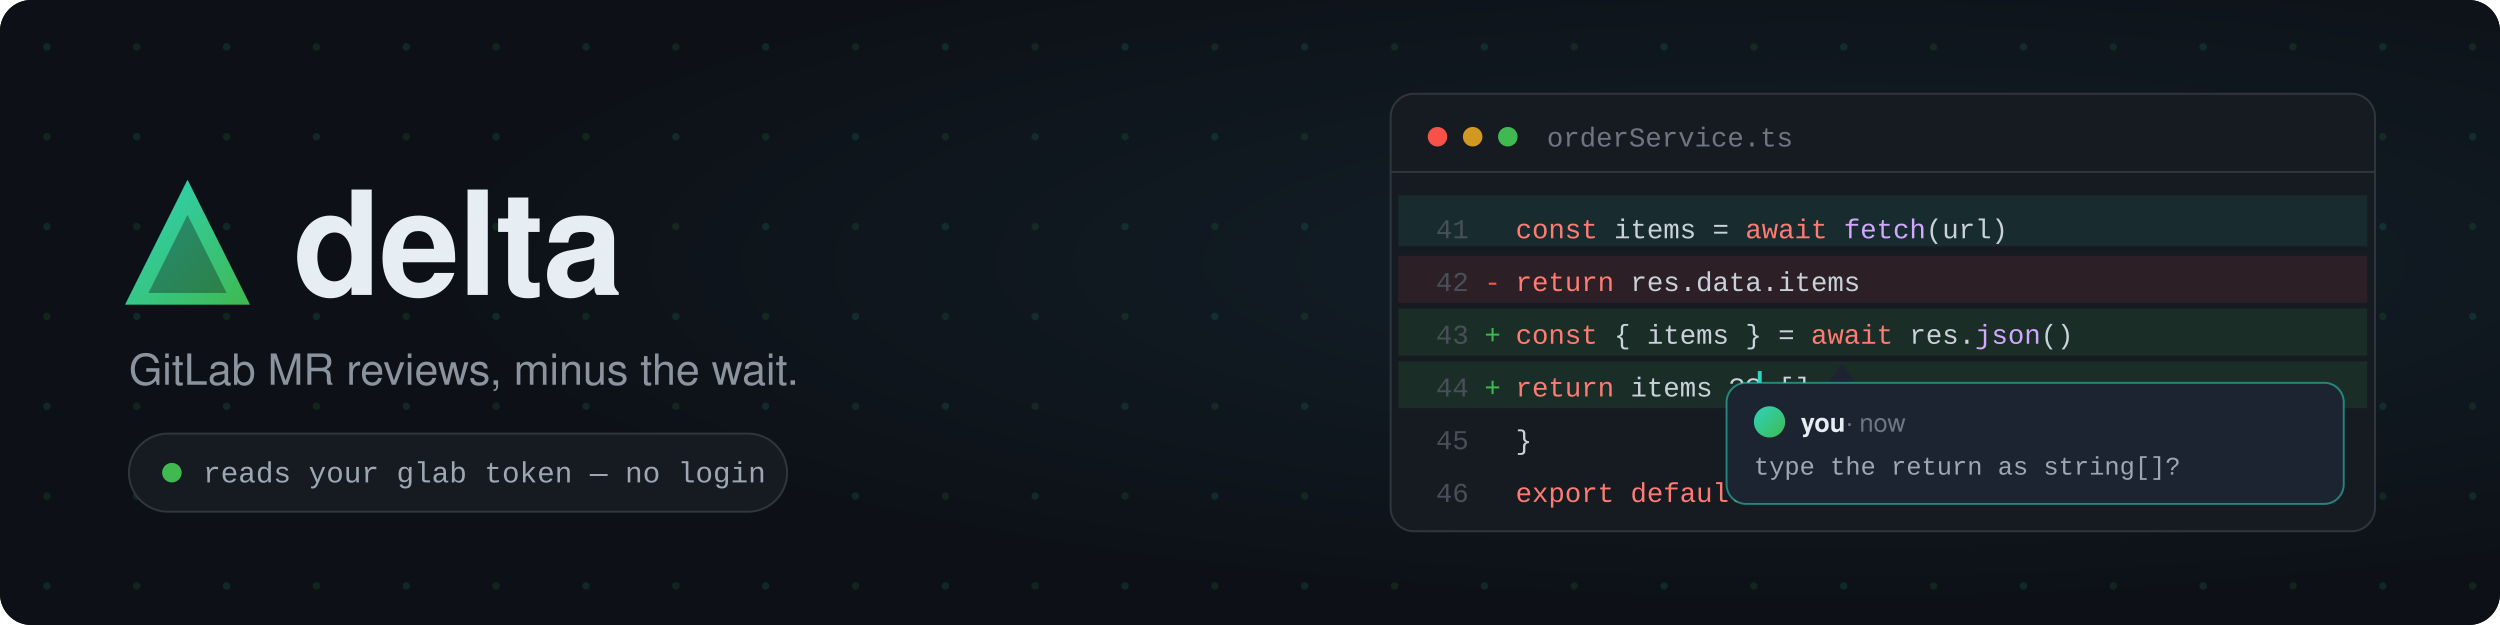
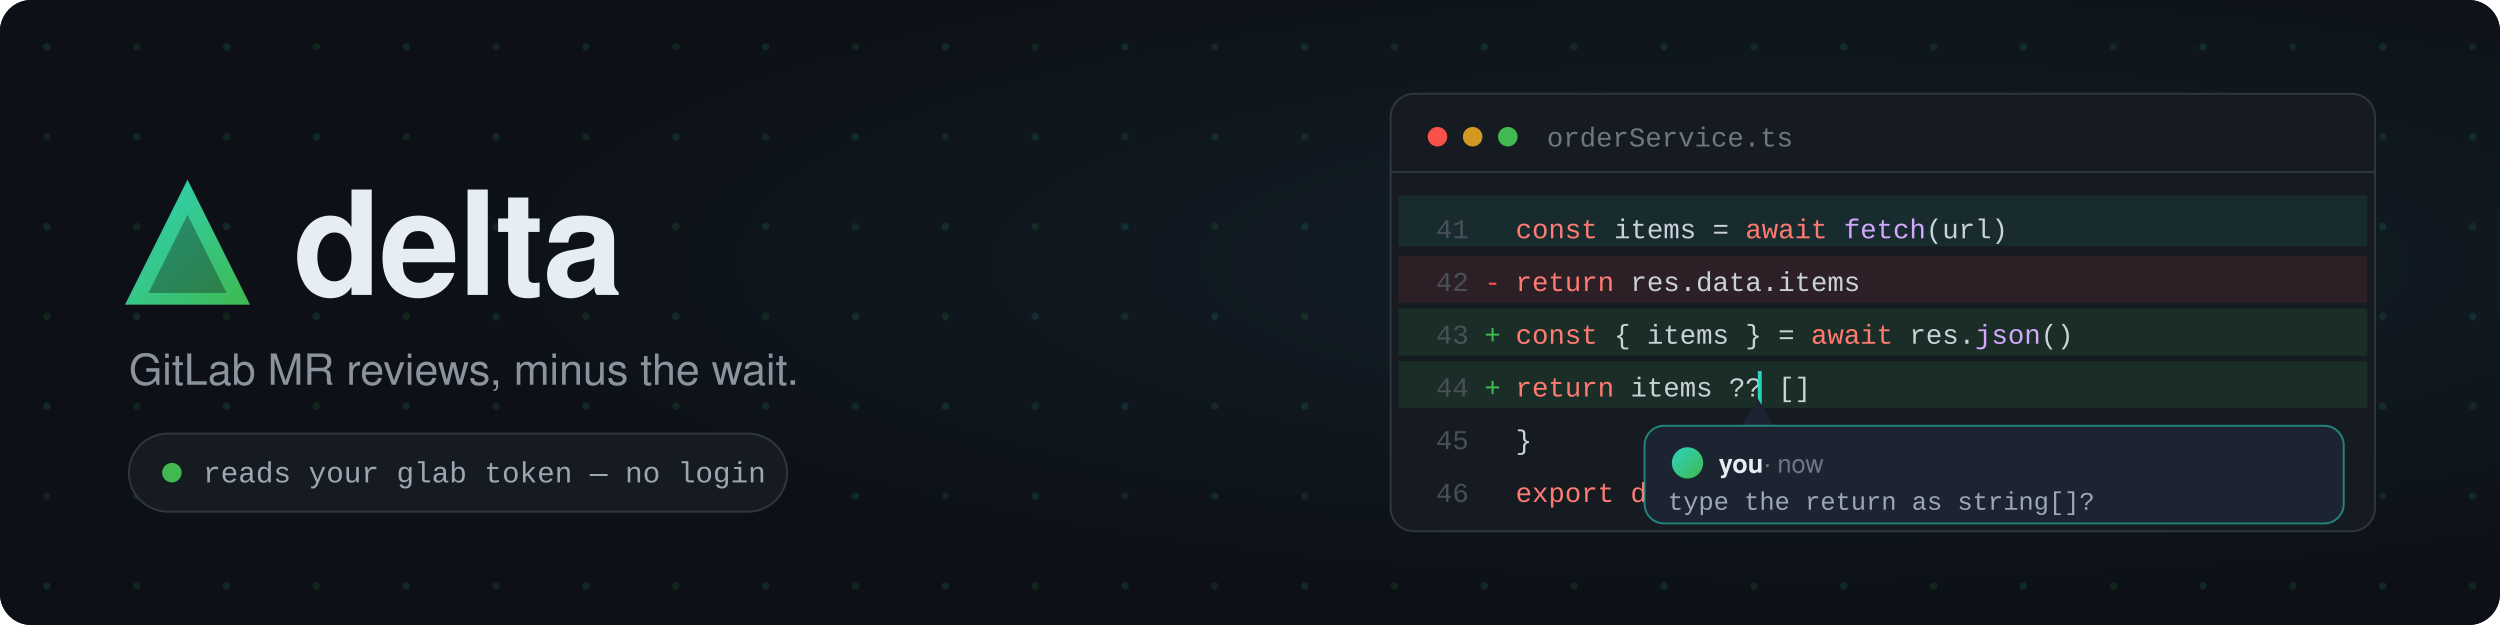
<svg xmlns="http://www.w3.org/2000/svg" viewBox="0 0 1280 320" width="1280" height="320" font-family="'Segoe UI', system-ui, -apple-system, Helvetica, Arial, sans-serif" role="img" aria-label="Delta — GitLab MR reviews, minus the wait.">
  <defs>
    <linearGradient id="delta" x1="0" y1="0" x2="1" y2="1">
      <stop offset="0%" stop-color="#2DD4BF" />
      <stop offset="100%" stop-color="#3FB950" />
    </linearGradient>
    <radialGradient id="glow" cx="72%" cy="42%" r="55%">
      <stop offset="0%" stop-color="#132029" />
      <stop offset="100%" stop-color="#0D1117" />
    </radialGradient>
    <clipPath id="round">
      <rect x="0" y="0" width="1280" height="320" rx="16" />
    </clipPath>
    <clipPath id="card">
      <rect x="712" y="48" width="504" height="224" rx="12" />
    </clipPath>
    <style>
      .mono { font-family: 'SFMono-Regular', Consolas, 'Liberation Mono', Menlo, monospace; }
-       @keyframes scan { from { transform: translateY(0); } to { transform: translateY(132px); } }
-       @keyframes blink { 50% { opacity: 0; } }
+       @keyframes review-scan {
+         0%      { opacity: .09; transform: translateY(0); }
+         31%     { opacity: .09; transform: translateY(132px); }
+         62%     { opacity: .09; transform: translateY(0); }
+         64%,100% { opacity: 0; transform: translateY(0); }
+       }
+       @keyframes review-caret {
+         0%, 66%, 70%, 76%, 82%, 88%, 94%, 100% { opacity: 0; }
+         67%, 73%, 79%, 85%, 91%                { opacity: 1; }
+       }
+       @keyframes review-comment {
+         0%, 64%   { opacity: 0; transform: translateY(6px) scale(.96); }
+         67%, 94% { opacity: 1; transform: translateY(0) scale(1); }
+         100%      { opacity: 0; transform: translateY(4px) scale(.98); }
+       }
      @keyframes pulse { 50% { transform: scale(1.05); } }
-       @keyframes pop {
-         0%, 8%   { opacity: 0; transform: translateY(6px) scale(.94); }
-         18%, 80% { opacity: 1; transform: translateY(0)   scale(1); }
-         92%,100% { opacity: 0; transform: translateY(4px) scale(.97); }
-       }
-       .scan   { animation: scan 3.4s ease-in-out infinite alternate; }
-       .caret  { animation: blink 1.05s steps(1) infinite; }
+       .scan   { animation: review-scan 11s ease-in-out infinite; }
+       .caret  { animation: review-caret 11s steps(1) infinite; }
      .mark   { animation: pulse 3s ease-in-out infinite; transform-origin: 96px 126px; }
-       .bubble { animation: pop 5s ease-in-out infinite; transform-origin: 940px 196px; }
+       .bubble { animation: review-comment 11s ease-in-out infinite; transform-origin: 900px 218px; }
      @keyframes twinkle { 0%,100% { opacity: .05; } 50% { opacity: .22; } }
      .dot { animation: twinkle 3.2s ease-in-out infinite; }
      @media (prefers-reduced-motion: reduce) {
        .scan, .caret, .mark, .bubble { animation: none; }
-         .bubble { opacity: 1; } .dot { animation: none; opacity: .12; }
+         .scan, .caret { opacity: 0; }
+         .bubble { opacity: 1; transform: none; } .dot { animation: none; opacity: .12; }
      }
    </style>
  </defs>
  <g clip-path="url(#round)">
    <rect width="1280" height="320" fill="#0D1117" />
    <rect width="1280" height="320" fill="url(#glow)" />
    <g aria-hidden="true">
      <circle class="dot" cx="24" cy="24" r="1.9" fill="#2DD4BF" opacity="0.12" style="animation-delay:-0.17s" />
      <circle class="dot" cx="70" cy="24" r="1.9" fill="#3FB950" opacity="0.12" style="animation-delay:-0.30s" />
      <circle class="dot" cx="116" cy="24" r="1.9" fill="#2DD4BF" opacity="0.12" style="animation-delay:-0.43s" />
      <circle class="dot" cx="162" cy="24" r="1.9" fill="#3FB950" opacity="0.12" style="animation-delay:-0.56s" />
      <circle class="dot" cx="208" cy="24" r="1.9" fill="#2DD4BF" opacity="0.12" style="animation-delay:-0.69s" />
      <circle class="dot" cx="254" cy="24" r="1.9" fill="#3FB950" opacity="0.12" style="animation-delay:-0.82s" />
      <circle class="dot" cx="300" cy="24" r="1.9" fill="#2DD4BF" opacity="0.12" style="animation-delay:-0.95s" />
      <circle class="dot" cx="346" cy="24" r="1.9" fill="#3FB950" opacity="0.12" style="animation-delay:-1.08s" />
      <circle class="dot" cx="392" cy="24" r="1.9" fill="#2DD4BF" opacity="0.12" style="animation-delay:-1.21s" />
      <circle class="dot" cx="438" cy="24" r="1.9" fill="#3FB950" opacity="0.12" style="animation-delay:-1.34s" />
      <circle class="dot" cx="484" cy="24" r="1.9" fill="#2DD4BF" opacity="0.12" style="animation-delay:-1.47s" />
      <circle class="dot" cx="530" cy="24" r="1.9" fill="#3FB950" opacity="0.12" style="animation-delay:-1.60s" />
      <circle class="dot" cx="576" cy="24" r="1.9" fill="#2DD4BF" opacity="0.12" style="animation-delay:-1.73s" />
      <circle class="dot" cx="622" cy="24" r="1.9" fill="#3FB950" opacity="0.12" style="animation-delay:-1.86s" />
      <circle class="dot" cx="668" cy="24" r="1.9" fill="#2DD4BF" opacity="0.12" style="animation-delay:-1.99s" />
      <circle class="dot" cx="714" cy="24" r="1.9" fill="#3FB950" opacity="0.12" style="animation-delay:-2.12s" />
      <circle class="dot" cx="760" cy="24" r="1.9" fill="#2DD4BF" opacity="0.12" style="animation-delay:-2.25s" />
      <circle class="dot" cx="806" cy="24" r="1.9" fill="#3FB950" opacity="0.12" style="animation-delay:-2.38s" />
      <circle class="dot" cx="852" cy="24" r="1.9" fill="#2DD4BF" opacity="0.12" style="animation-delay:-2.51s" />
      <circle class="dot" cx="898" cy="24" r="1.9" fill="#3FB950" opacity="0.12" style="animation-delay:-2.64s" />
      <circle class="dot" cx="944" cy="24" r="1.9" fill="#2DD4BF" opacity="0.12" style="animation-delay:-2.77s" />
      <circle class="dot" cx="990" cy="24" r="1.9" fill="#3FB950" opacity="0.12" style="animation-delay:-2.90s" />
      <circle class="dot" cx="1036" cy="24" r="1.9" fill="#2DD4BF" opacity="0.12" style="animation-delay:-3.03s" />
      <circle class="dot" cx="1082" cy="24" r="1.9" fill="#3FB950" opacity="0.12" style="animation-delay:-3.16s" />
      <circle class="dot" cx="1128" cy="24" r="1.9" fill="#2DD4BF" opacity="0.12" style="animation-delay:-0.09s" />
      <circle class="dot" cx="1174" cy="24" r="1.9" fill="#3FB950" opacity="0.12" style="animation-delay:-0.22s" />
      <circle class="dot" cx="1220" cy="24" r="1.9" fill="#2DD4BF" opacity="0.12" style="animation-delay:-0.35s" />
      <circle class="dot" cx="1266" cy="24" r="1.9" fill="#3FB950" opacity="0.12" style="animation-delay:-0.48s" />
      <circle class="dot" cx="24" cy="70" r="1.9" fill="#3FB950" opacity="0.12" style="animation-delay:-0.36s" />
      <circle class="dot" cx="70" cy="70" r="1.9" fill="#2DD4BF" opacity="0.12" style="animation-delay:-0.49s" />
      <circle class="dot" cx="116" cy="70" r="1.9" fill="#3FB950" opacity="0.12" style="animation-delay:-0.62s" />
      <circle class="dot" cx="162" cy="70" r="1.9" fill="#2DD4BF" opacity="0.12" style="animation-delay:-0.75s" />
      <circle class="dot" cx="208" cy="70" r="1.9" fill="#3FB950" opacity="0.12" style="animation-delay:-0.88s" />
      <circle class="dot" cx="254" cy="70" r="1.9" fill="#2DD4BF" opacity="0.12" style="animation-delay:-1.01s" />
      <circle class="dot" cx="300" cy="70" r="1.9" fill="#3FB950" opacity="0.12" style="animation-delay:-1.14s" />
      <circle class="dot" cx="346" cy="70" r="1.9" fill="#2DD4BF" opacity="0.12" style="animation-delay:-1.27s" />
      <circle class="dot" cx="392" cy="70" r="1.9" fill="#3FB950" opacity="0.12" style="animation-delay:-1.40s" />
      <circle class="dot" cx="438" cy="70" r="1.9" fill="#2DD4BF" opacity="0.12" style="animation-delay:-1.53s" />
      <circle class="dot" cx="484" cy="70" r="1.9" fill="#3FB950" opacity="0.12" style="animation-delay:-1.66s" />
      <circle class="dot" cx="530" cy="70" r="1.9" fill="#2DD4BF" opacity="0.12" style="animation-delay:-1.79s" />
      <circle class="dot" cx="576" cy="70" r="1.9" fill="#3FB950" opacity="0.12" style="animation-delay:-1.92s" />
      <circle class="dot" cx="622" cy="70" r="1.9" fill="#2DD4BF" opacity="0.12" style="animation-delay:-2.05s" />
      <circle class="dot" cx="668" cy="70" r="1.9" fill="#3FB950" opacity="0.12" style="animation-delay:-2.18s" />
      <circle class="dot" cx="714" cy="70" r="1.9" fill="#2DD4BF" opacity="0.12" style="animation-delay:-2.31s" />
      <circle class="dot" cx="760" cy="70" r="1.9" fill="#3FB950" opacity="0.12" style="animation-delay:-2.44s" />
      <circle class="dot" cx="806" cy="70" r="1.9" fill="#2DD4BF" opacity="0.12" style="animation-delay:-2.57s" />
      <circle class="dot" cx="852" cy="70" r="1.9" fill="#3FB950" opacity="0.12" style="animation-delay:-2.70s" />
      <circle class="dot" cx="898" cy="70" r="1.9" fill="#2DD4BF" opacity="0.12" style="animation-delay:-2.83s" />
      <circle class="dot" cx="944" cy="70" r="1.9" fill="#3FB950" opacity="0.12" style="animation-delay:-2.96s" />
      <circle class="dot" cx="990" cy="70" r="1.9" fill="#2DD4BF" opacity="0.12" style="animation-delay:-3.09s" />
      <circle class="dot" cx="1036" cy="70" r="1.9" fill="#3FB950" opacity="0.12" style="animation-delay:-0.02s" />
      <circle class="dot" cx="1082" cy="70" r="1.9" fill="#2DD4BF" opacity="0.12" style="animation-delay:-0.15s" />
      <circle class="dot" cx="1128" cy="70" r="1.9" fill="#3FB950" opacity="0.12" style="animation-delay:-0.28s" />
      <circle class="dot" cx="1174" cy="70" r="1.9" fill="#2DD4BF" opacity="0.12" style="animation-delay:-0.41s" />
      <circle class="dot" cx="1220" cy="70" r="1.9" fill="#3FB950" opacity="0.12" style="animation-delay:-0.54s" />
      <circle class="dot" cx="1266" cy="70" r="1.9" fill="#2DD4BF" opacity="0.12" style="animation-delay:-0.67s" />
      <circle class="dot" cx="24" cy="116" r="1.9" fill="#2DD4BF" opacity="0.12" style="animation-delay:-0.55s" />
      <circle class="dot" cx="70" cy="116" r="1.9" fill="#3FB950" opacity="0.12" style="animation-delay:-0.68s" />
      <circle class="dot" cx="116" cy="116" r="1.9" fill="#2DD4BF" opacity="0.12" style="animation-delay:-0.81s" />
      <circle class="dot" cx="162" cy="116" r="1.9" fill="#3FB950" opacity="0.12" style="animation-delay:-0.94s" />
      <circle class="dot" cx="208" cy="116" r="1.9" fill="#2DD4BF" opacity="0.12" style="animation-delay:-1.07s" />
      <circle class="dot" cx="254" cy="116" r="1.9" fill="#3FB950" opacity="0.12" style="animation-delay:-1.20s" />
      <circle class="dot" cx="300" cy="116" r="1.9" fill="#2DD4BF" opacity="0.12" style="animation-delay:-1.33s" />
      <circle class="dot" cx="346" cy="116" r="1.9" fill="#3FB950" opacity="0.12" style="animation-delay:-1.46s" />
      <circle class="dot" cx="392" cy="116" r="1.9" fill="#2DD4BF" opacity="0.12" style="animation-delay:-1.59s" />
      <circle class="dot" cx="438" cy="116" r="1.9" fill="#3FB950" opacity="0.12" style="animation-delay:-1.72s" />
      <circle class="dot" cx="484" cy="116" r="1.9" fill="#2DD4BF" opacity="0.12" style="animation-delay:-1.85s" />
      <circle class="dot" cx="530" cy="116" r="1.9" fill="#3FB950" opacity="0.12" style="animation-delay:-1.98s" />
      <circle class="dot" cx="576" cy="116" r="1.9" fill="#2DD4BF" opacity="0.12" style="animation-delay:-2.11s" />
      <circle class="dot" cx="622" cy="116" r="1.9" fill="#3FB950" opacity="0.12" style="animation-delay:-2.24s" />
      <circle class="dot" cx="668" cy="116" r="1.9" fill="#2DD4BF" opacity="0.12" style="animation-delay:-2.37s" />
      <circle class="dot" cx="714" cy="116" r="1.9" fill="#3FB950" opacity="0.12" style="animation-delay:-2.50s" />
      <circle class="dot" cx="760" cy="116" r="1.9" fill="#2DD4BF" opacity="0.12" style="animation-delay:-2.63s" />
      <circle class="dot" cx="806" cy="116" r="1.9" fill="#3FB950" opacity="0.12" style="animation-delay:-2.76s" />
      <circle class="dot" cx="852" cy="116" r="1.9" fill="#2DD4BF" opacity="0.12" style="animation-delay:-2.89s" />
      <circle class="dot" cx="898" cy="116" r="1.9" fill="#3FB950" opacity="0.12" style="animation-delay:-3.02s" />
      <circle class="dot" cx="944" cy="116" r="1.9" fill="#2DD4BF" opacity="0.12" style="animation-delay:-3.15s" />
      <circle class="dot" cx="990" cy="116" r="1.9" fill="#3FB950" opacity="0.12" style="animation-delay:-0.08s" />
      <circle class="dot" cx="1036" cy="116" r="1.9" fill="#2DD4BF" opacity="0.12" style="animation-delay:-0.21s" />
      <circle class="dot" cx="1082" cy="116" r="1.9" fill="#3FB950" opacity="0.12" style="animation-delay:-0.34s" />
      <circle class="dot" cx="1128" cy="116" r="1.9" fill="#2DD4BF" opacity="0.12" style="animation-delay:-0.47s" />
      <circle class="dot" cx="1174" cy="116" r="1.9" fill="#3FB950" opacity="0.12" style="animation-delay:-0.60s" />
      <circle class="dot" cx="1220" cy="116" r="1.9" fill="#2DD4BF" opacity="0.12" style="animation-delay:-0.73s" />
      <circle class="dot" cx="1266" cy="116" r="1.9" fill="#3FB950" opacity="0.12" style="animation-delay:-0.86s" />
      <circle class="dot" cx="24" cy="162" r="1.9" fill="#3FB950" opacity="0.12" style="animation-delay:-0.74s" />
      <circle class="dot" cx="70" cy="162" r="1.9" fill="#2DD4BF" opacity="0.12" style="animation-delay:-0.87s" />
      <circle class="dot" cx="116" cy="162" r="1.9" fill="#3FB950" opacity="0.12" style="animation-delay:-1.00s" />
      <circle class="dot" cx="162" cy="162" r="1.9" fill="#2DD4BF" opacity="0.12" style="animation-delay:-1.13s" />
      <circle class="dot" cx="208" cy="162" r="1.9" fill="#3FB950" opacity="0.12" style="animation-delay:-1.26s" />
      <circle class="dot" cx="254" cy="162" r="1.9" fill="#2DD4BF" opacity="0.12" style="animation-delay:-1.39s" />
      <circle class="dot" cx="300" cy="162" r="1.9" fill="#3FB950" opacity="0.12" style="animation-delay:-1.52s" />
      <circle class="dot" cx="346" cy="162" r="1.9" fill="#2DD4BF" opacity="0.12" style="animation-delay:-1.65s" />
      <circle class="dot" cx="392" cy="162" r="1.9" fill="#3FB950" opacity="0.12" style="animation-delay:-1.78s" />
      <circle class="dot" cx="438" cy="162" r="1.9" fill="#2DD4BF" opacity="0.12" style="animation-delay:-1.91s" />
      <circle class="dot" cx="484" cy="162" r="1.9" fill="#3FB950" opacity="0.12" style="animation-delay:-2.04s" />
      <circle class="dot" cx="530" cy="162" r="1.9" fill="#2DD4BF" opacity="0.12" style="animation-delay:-2.17s" />
      <circle class="dot" cx="576" cy="162" r="1.9" fill="#3FB950" opacity="0.12" style="animation-delay:-2.30s" />
      <circle class="dot" cx="622" cy="162" r="1.9" fill="#2DD4BF" opacity="0.12" style="animation-delay:-2.43s" />
      <circle class="dot" cx="668" cy="162" r="1.9" fill="#3FB950" opacity="0.12" style="animation-delay:-2.56s" />
      <circle class="dot" cx="714" cy="162" r="1.9" fill="#2DD4BF" opacity="0.12" style="animation-delay:-2.69s" />
      <circle class="dot" cx="760" cy="162" r="1.9" fill="#3FB950" opacity="0.12" style="animation-delay:-2.82s" />
      <circle class="dot" cx="806" cy="162" r="1.9" fill="#2DD4BF" opacity="0.12" style="animation-delay:-2.95s" />
      <circle class="dot" cx="852" cy="162" r="1.9" fill="#3FB950" opacity="0.12" style="animation-delay:-3.08s" />
      <circle class="dot" cx="898" cy="162" r="1.9" fill="#2DD4BF" opacity="0.12" style="animation-delay:-0.01s" />
      <circle class="dot" cx="944" cy="162" r="1.9" fill="#3FB950" opacity="0.12" style="animation-delay:-0.14s" />
      <circle class="dot" cx="990" cy="162" r="1.9" fill="#2DD4BF" opacity="0.12" style="animation-delay:-0.27s" />
      <circle class="dot" cx="1036" cy="162" r="1.9" fill="#3FB950" opacity="0.12" style="animation-delay:-0.40s" />
      <circle class="dot" cx="1082" cy="162" r="1.9" fill="#2DD4BF" opacity="0.12" style="animation-delay:-0.53s" />
      <circle class="dot" cx="1128" cy="162" r="1.9" fill="#3FB950" opacity="0.12" style="animation-delay:-0.66s" />
      <circle class="dot" cx="1174" cy="162" r="1.9" fill="#2DD4BF" opacity="0.12" style="animation-delay:-0.79s" />
      <circle class="dot" cx="1220" cy="162" r="1.9" fill="#3FB950" opacity="0.12" style="animation-delay:-0.92s" />
      <circle class="dot" cx="1266" cy="162" r="1.9" fill="#2DD4BF" opacity="0.12" style="animation-delay:-1.05s" />
      <circle class="dot" cx="24" cy="208" r="1.9" fill="#2DD4BF" opacity="0.12" style="animation-delay:-0.93s" />
      <circle class="dot" cx="70" cy="208" r="1.9" fill="#3FB950" opacity="0.12" style="animation-delay:-1.06s" />
      <circle class="dot" cx="116" cy="208" r="1.9" fill="#2DD4BF" opacity="0.12" style="animation-delay:-1.19s" />
      <circle class="dot" cx="162" cy="208" r="1.9" fill="#3FB950" opacity="0.12" style="animation-delay:-1.32s" />
      <circle class="dot" cx="208" cy="208" r="1.9" fill="#2DD4BF" opacity="0.12" style="animation-delay:-1.45s" />
      <circle class="dot" cx="254" cy="208" r="1.9" fill="#3FB950" opacity="0.12" style="animation-delay:-1.58s" />
      <circle class="dot" cx="300" cy="208" r="1.9" fill="#2DD4BF" opacity="0.12" style="animation-delay:-1.71s" />
      <circle class="dot" cx="346" cy="208" r="1.9" fill="#3FB950" opacity="0.12" style="animation-delay:-1.84s" />
      <circle class="dot" cx="392" cy="208" r="1.9" fill="#2DD4BF" opacity="0.12" style="animation-delay:-1.97s" />
      <circle class="dot" cx="438" cy="208" r="1.9" fill="#3FB950" opacity="0.12" style="animation-delay:-2.10s" />
      <circle class="dot" cx="484" cy="208" r="1.9" fill="#2DD4BF" opacity="0.12" style="animation-delay:-2.23s" />
      <circle class="dot" cx="530" cy="208" r="1.9" fill="#3FB950" opacity="0.12" style="animation-delay:-2.36s" />
      <circle class="dot" cx="576" cy="208" r="1.9" fill="#2DD4BF" opacity="0.12" style="animation-delay:-2.49s" />
      <circle class="dot" cx="622" cy="208" r="1.9" fill="#3FB950" opacity="0.12" style="animation-delay:-2.62s" />
      <circle class="dot" cx="668" cy="208" r="1.9" fill="#2DD4BF" opacity="0.12" style="animation-delay:-2.75s" />
      <circle class="dot" cx="714" cy="208" r="1.9" fill="#3FB950" opacity="0.12" style="animation-delay:-2.88s" />
      <circle class="dot" cx="760" cy="208" r="1.9" fill="#2DD4BF" opacity="0.12" style="animation-delay:-3.01s" />
      <circle class="dot" cx="806" cy="208" r="1.9" fill="#3FB950" opacity="0.12" style="animation-delay:-3.14s" />
      <circle class="dot" cx="852" cy="208" r="1.9" fill="#2DD4BF" opacity="0.12" style="animation-delay:-0.07s" />
      <circle class="dot" cx="898" cy="208" r="1.9" fill="#3FB950" opacity="0.12" style="animation-delay:-0.20s" />
      <circle class="dot" cx="944" cy="208" r="1.9" fill="#2DD4BF" opacity="0.12" style="animation-delay:-0.33s" />
      <circle class="dot" cx="990" cy="208" r="1.9" fill="#3FB950" opacity="0.12" style="animation-delay:-0.46s" />
      <circle class="dot" cx="1036" cy="208" r="1.9" fill="#2DD4BF" opacity="0.12" style="animation-delay:-0.59s" />
      <circle class="dot" cx="1082" cy="208" r="1.9" fill="#3FB950" opacity="0.12" style="animation-delay:-0.72s" />
      <circle class="dot" cx="1128" cy="208" r="1.9" fill="#2DD4BF" opacity="0.12" style="animation-delay:-0.85s" />
      <circle class="dot" cx="1174" cy="208" r="1.9" fill="#3FB950" opacity="0.12" style="animation-delay:-0.98s" />
      <circle class="dot" cx="1220" cy="208" r="1.9" fill="#2DD4BF" opacity="0.12" style="animation-delay:-1.11s" />
      <circle class="dot" cx="1266" cy="208" r="1.9" fill="#3FB950" opacity="0.12" style="animation-delay:-1.24s" />
      <circle class="dot" cx="24" cy="254" r="1.9" fill="#3FB950" opacity="0.12" style="animation-delay:-1.12s" />
      <circle class="dot" cx="70" cy="254" r="1.9" fill="#2DD4BF" opacity="0.12" style="animation-delay:-1.25s" />
      <circle class="dot" cx="116" cy="254" r="1.9" fill="#3FB950" opacity="0.12" style="animation-delay:-1.38s" />
      <circle class="dot" cx="162" cy="254" r="1.9" fill="#2DD4BF" opacity="0.12" style="animation-delay:-1.51s" />
      <circle class="dot" cx="208" cy="254" r="1.9" fill="#3FB950" opacity="0.12" style="animation-delay:-1.64s" />
      <circle class="dot" cx="254" cy="254" r="1.9" fill="#2DD4BF" opacity="0.12" style="animation-delay:-1.77s" />
      <circle class="dot" cx="300" cy="254" r="1.9" fill="#3FB950" opacity="0.12" style="animation-delay:-1.90s" />
      <circle class="dot" cx="346" cy="254" r="1.9" fill="#2DD4BF" opacity="0.12" style="animation-delay:-2.03s" />
      <circle class="dot" cx="392" cy="254" r="1.9" fill="#3FB950" opacity="0.12" style="animation-delay:-2.16s" />
      <circle class="dot" cx="438" cy="254" r="1.9" fill="#2DD4BF" opacity="0.12" style="animation-delay:-2.29s" />
      <circle class="dot" cx="484" cy="254" r="1.9" fill="#3FB950" opacity="0.12" style="animation-delay:-2.42s" />
      <circle class="dot" cx="530" cy="254" r="1.9" fill="#2DD4BF" opacity="0.12" style="animation-delay:-2.55s" />
      <circle class="dot" cx="576" cy="254" r="1.9" fill="#3FB950" opacity="0.12" style="animation-delay:-2.68s" />
      <circle class="dot" cx="622" cy="254" r="1.9" fill="#2DD4BF" opacity="0.12" style="animation-delay:-2.81s" />
      <circle class="dot" cx="668" cy="254" r="1.9" fill="#3FB950" opacity="0.12" style="animation-delay:-2.94s" />
      <circle class="dot" cx="714" cy="254" r="1.9" fill="#2DD4BF" opacity="0.12" style="animation-delay:-3.07s" />
      <circle class="dot" cx="760" cy="254" r="1.9" fill="#3FB950" opacity="0.12" style="animation-delay:-3.20s" />
      <circle class="dot" cx="806" cy="254" r="1.9" fill="#2DD4BF" opacity="0.12" style="animation-delay:-0.13s" />
      <circle class="dot" cx="852" cy="254" r="1.9" fill="#3FB950" opacity="0.12" style="animation-delay:-0.26s" />
      <circle class="dot" cx="898" cy="254" r="1.9" fill="#2DD4BF" opacity="0.12" style="animation-delay:-0.39s" />
      <circle class="dot" cx="944" cy="254" r="1.9" fill="#3FB950" opacity="0.12" style="animation-delay:-0.52s" />
      <circle class="dot" cx="990" cy="254" r="1.9" fill="#2DD4BF" opacity="0.12" style="animation-delay:-0.65s" />
      <circle class="dot" cx="1036" cy="254" r="1.9" fill="#3FB950" opacity="0.12" style="animation-delay:-0.78s" />
      <circle class="dot" cx="1082" cy="254" r="1.9" fill="#2DD4BF" opacity="0.12" style="animation-delay:-0.91s" />
      <circle class="dot" cx="1128" cy="254" r="1.9" fill="#3FB950" opacity="0.12" style="animation-delay:-1.04s" />
      <circle class="dot" cx="1174" cy="254" r="1.9" fill="#2DD4BF" opacity="0.12" style="animation-delay:-1.17s" />
      <circle class="dot" cx="1220" cy="254" r="1.9" fill="#3FB950" opacity="0.12" style="animation-delay:-1.30s" />
      <circle class="dot" cx="1266" cy="254" r="1.9" fill="#2DD4BF" opacity="0.12" style="animation-delay:-1.43s" />
      <circle class="dot" cx="24" cy="300" r="1.9" fill="#2DD4BF" opacity="0.12" style="animation-delay:-1.31s" />
      <circle class="dot" cx="70" cy="300" r="1.9" fill="#3FB950" opacity="0.12" style="animation-delay:-1.44s" />
      <circle class="dot" cx="116" cy="300" r="1.9" fill="#2DD4BF" opacity="0.12" style="animation-delay:-1.57s" />
      <circle class="dot" cx="162" cy="300" r="1.9" fill="#3FB950" opacity="0.12" style="animation-delay:-1.70s" />
      <circle class="dot" cx="208" cy="300" r="1.9" fill="#2DD4BF" opacity="0.12" style="animation-delay:-1.83s" />
      <circle class="dot" cx="254" cy="300" r="1.9" fill="#3FB950" opacity="0.12" style="animation-delay:-1.96s" />
      <circle class="dot" cx="300" cy="300" r="1.9" fill="#2DD4BF" opacity="0.12" style="animation-delay:-2.09s" />
      <circle class="dot" cx="346" cy="300" r="1.9" fill="#3FB950" opacity="0.12" style="animation-delay:-2.22s" />
      <circle class="dot" cx="392" cy="300" r="1.9" fill="#2DD4BF" opacity="0.12" style="animation-delay:-2.35s" />
      <circle class="dot" cx="438" cy="300" r="1.9" fill="#3FB950" opacity="0.12" style="animation-delay:-2.48s" />
      <circle class="dot" cx="484" cy="300" r="1.9" fill="#2DD4BF" opacity="0.12" style="animation-delay:-2.61s" />
      <circle class="dot" cx="530" cy="300" r="1.9" fill="#3FB950" opacity="0.12" style="animation-delay:-2.74s" />
      <circle class="dot" cx="576" cy="300" r="1.9" fill="#2DD4BF" opacity="0.12" style="animation-delay:-2.87s" />
      <circle class="dot" cx="622" cy="300" r="1.9" fill="#3FB950" opacity="0.12" style="animation-delay:-3.00s" />
      <circle class="dot" cx="668" cy="300" r="1.9" fill="#2DD4BF" opacity="0.12" style="animation-delay:-3.13s" />
      <circle class="dot" cx="714" cy="300" r="1.9" fill="#3FB950" opacity="0.12" style="animation-delay:-0.06s" />
      <circle class="dot" cx="760" cy="300" r="1.9" fill="#2DD4BF" opacity="0.12" style="animation-delay:-0.19s" />
      <circle class="dot" cx="806" cy="300" r="1.9" fill="#3FB950" opacity="0.12" style="animation-delay:-0.32s" />
      <circle class="dot" cx="852" cy="300" r="1.9" fill="#2DD4BF" opacity="0.12" style="animation-delay:-0.45s" />
      <circle class="dot" cx="898" cy="300" r="1.9" fill="#3FB950" opacity="0.12" style="animation-delay:-0.58s" />
      <circle class="dot" cx="944" cy="300" r="1.9" fill="#2DD4BF" opacity="0.12" style="animation-delay:-0.71s" />
      <circle class="dot" cx="990" cy="300" r="1.9" fill="#3FB950" opacity="0.12" style="animation-delay:-0.84s" />
      <circle class="dot" cx="1036" cy="300" r="1.9" fill="#2DD4BF" opacity="0.12" style="animation-delay:-0.97s" />
      <circle class="dot" cx="1082" cy="300" r="1.9" fill="#3FB950" opacity="0.12" style="animation-delay:-1.10s" />
      <circle class="dot" cx="1128" cy="300" r="1.9" fill="#2DD4BF" opacity="0.12" style="animation-delay:-1.23s" />
      <circle class="dot" cx="1174" cy="300" r="1.9" fill="#3FB950" opacity="0.12" style="animation-delay:-1.36s" />
      <circle class="dot" cx="1220" cy="300" r="1.9" fill="#2DD4BF" opacity="0.12" style="animation-delay:-1.49s" />
      <circle class="dot" cx="1266" cy="300" r="1.9" fill="#3FB950" opacity="0.12" style="animation-delay:-1.62s" />
    </g>
    <g class="mark">
      <polygon points="96,92 128,156 64,156" fill="url(#delta)" />
      <polygon points="96,110 116,150 76,150" fill="#0D1117" opacity="0.35" />
    </g>
    <text x="150" y="151" font-size="74" font-weight="700" fill="#E6EDF3" letter-spacing="-1">delta</text>
    <text x="66" y="197" font-size="22" fill="#8B949E">GitLab MR reviews, minus the wait.</text>
    <rect x="66" y="222" width="337" height="40" rx="20" fill="#161B22" stroke="#30363D" />
    <circle cx="88" cy="242" r="5" fill="#3FB950" />
    <text x="104" y="247" class="mono" font-size="15" fill="#9DA7B3">reads your glab token — no login</text>
    <rect x="712" y="48" width="504" height="224" rx="12" fill="#161B22" stroke="#30363D" />
    <circle cx="736" cy="70" r="5" fill="#F85149" />
    <circle cx="754" cy="70" r="5" fill="#D29922" />
    <circle cx="772" cy="70" r="5" fill="#3FB950" />
    <text x="792" y="75" class="mono" font-size="14" fill="#6E7681">orderService.ts</text>
    <line x1="712" y1="88" x2="1216" y2="88" stroke="#30363D" />
    <g clip-path="url(#card)">
      <rect class="scan" x="716" y="100" width="496" height="26" fill="#2DD4BF" opacity="0.09" />
      <rect x="716" y="131" width="496" height="24" fill="#F85149" opacity="0.10" />
      <rect x="716" y="158" width="496" height="24" fill="#3FB950" opacity="0.12" />
      <rect x="716" y="185" width="496" height="24" fill="#3FB950" opacity="0.12" />
      <g class="mono" font-size="14" fill="#484F58" text-anchor="end">
        <text x="752" y="122">41</text>
        <text x="752" y="149">42</text>
        <text x="752" y="176">43</text>
        <text x="752" y="203">44</text>
        <text x="752" y="230">45</text>
        <text x="752" y="257">46</text>
      </g>
      <g class="mono" font-size="14">
        <text x="760" y="149" fill="#F85149">-</text>
        <text x="760" y="176" fill="#3FB950">+</text>
        <text x="760" y="203" fill="#3FB950">+</text>
      </g>
      <g class="mono" font-size="14" fill="#C9D1D9">
        <text x="776" y="122">
          <tspan fill="#FF7B72">const</tspan> items = <tspan fill="#FF7B72">await</tspan>
          <tspan fill="#D2A8FF">fetch</tspan>(url)</text>
        <text x="776" y="149">
          <tspan fill="#FF7B72">return</tspan> res.data.items</text>
        <text x="776" y="176">
          <tspan fill="#FF7B72">const</tspan> { items } = <tspan fill="#FF7B72">await</tspan> res.<tspan fill="#D2A8FF">json</tspan>()</text>
        <text x="776" y="203">
          <tspan fill="#FF7B72">return</tspan> items ?? []</text>
        <text x="776" y="230">}</text>
        <text x="776" y="257">
          <tspan fill="#FF7B72">export default</tspan> handler</text>
      </g>
      <rect class="caret" x="900" y="190" width="2" height="17" fill="#2DD4BF" />
    </g>
    <g class="bubble">
-       <polygon points="936,196 950,196 943,186" fill="#1C2431" />
-       <rect x="884" y="196" width="316" height="62" rx="10" fill="#1C2431" stroke="#2DD4BF" stroke-opacity="0.55" />
-       <circle cx="906" cy="216" r="8" fill="url(#delta)" />
-       <text x="922" y="221" font-size="13" font-weight="700" fill="#E6EDF3">you<tspan fill="#6E7681" font-weight="400">  ·  now</tspan>
+       <polygon points="892,218 908,218 900,204" fill="#1C2431" />
+       <rect x="842" y="218" width="358" height="50" rx="10" fill="#1C2431" stroke="#2DD4BF" stroke-opacity="0.55" />
+       <circle cx="864" cy="237" r="8" fill="url(#delta)" />
+       <text x="880" y="242" font-size="13" font-weight="700" fill="#E6EDF3">you<tspan fill="#6E7681" font-weight="400">  ·  now</tspan>
      </text>
-       <text x="898" y="243" class="mono" font-size="13" fill="#9DA7B3">type the return as string[]?</text>
+       <text x="854" y="261" class="mono" font-size="13" fill="#9DA7B3">type the return as string[]?</text>
    </g>
  </g>
</svg>
